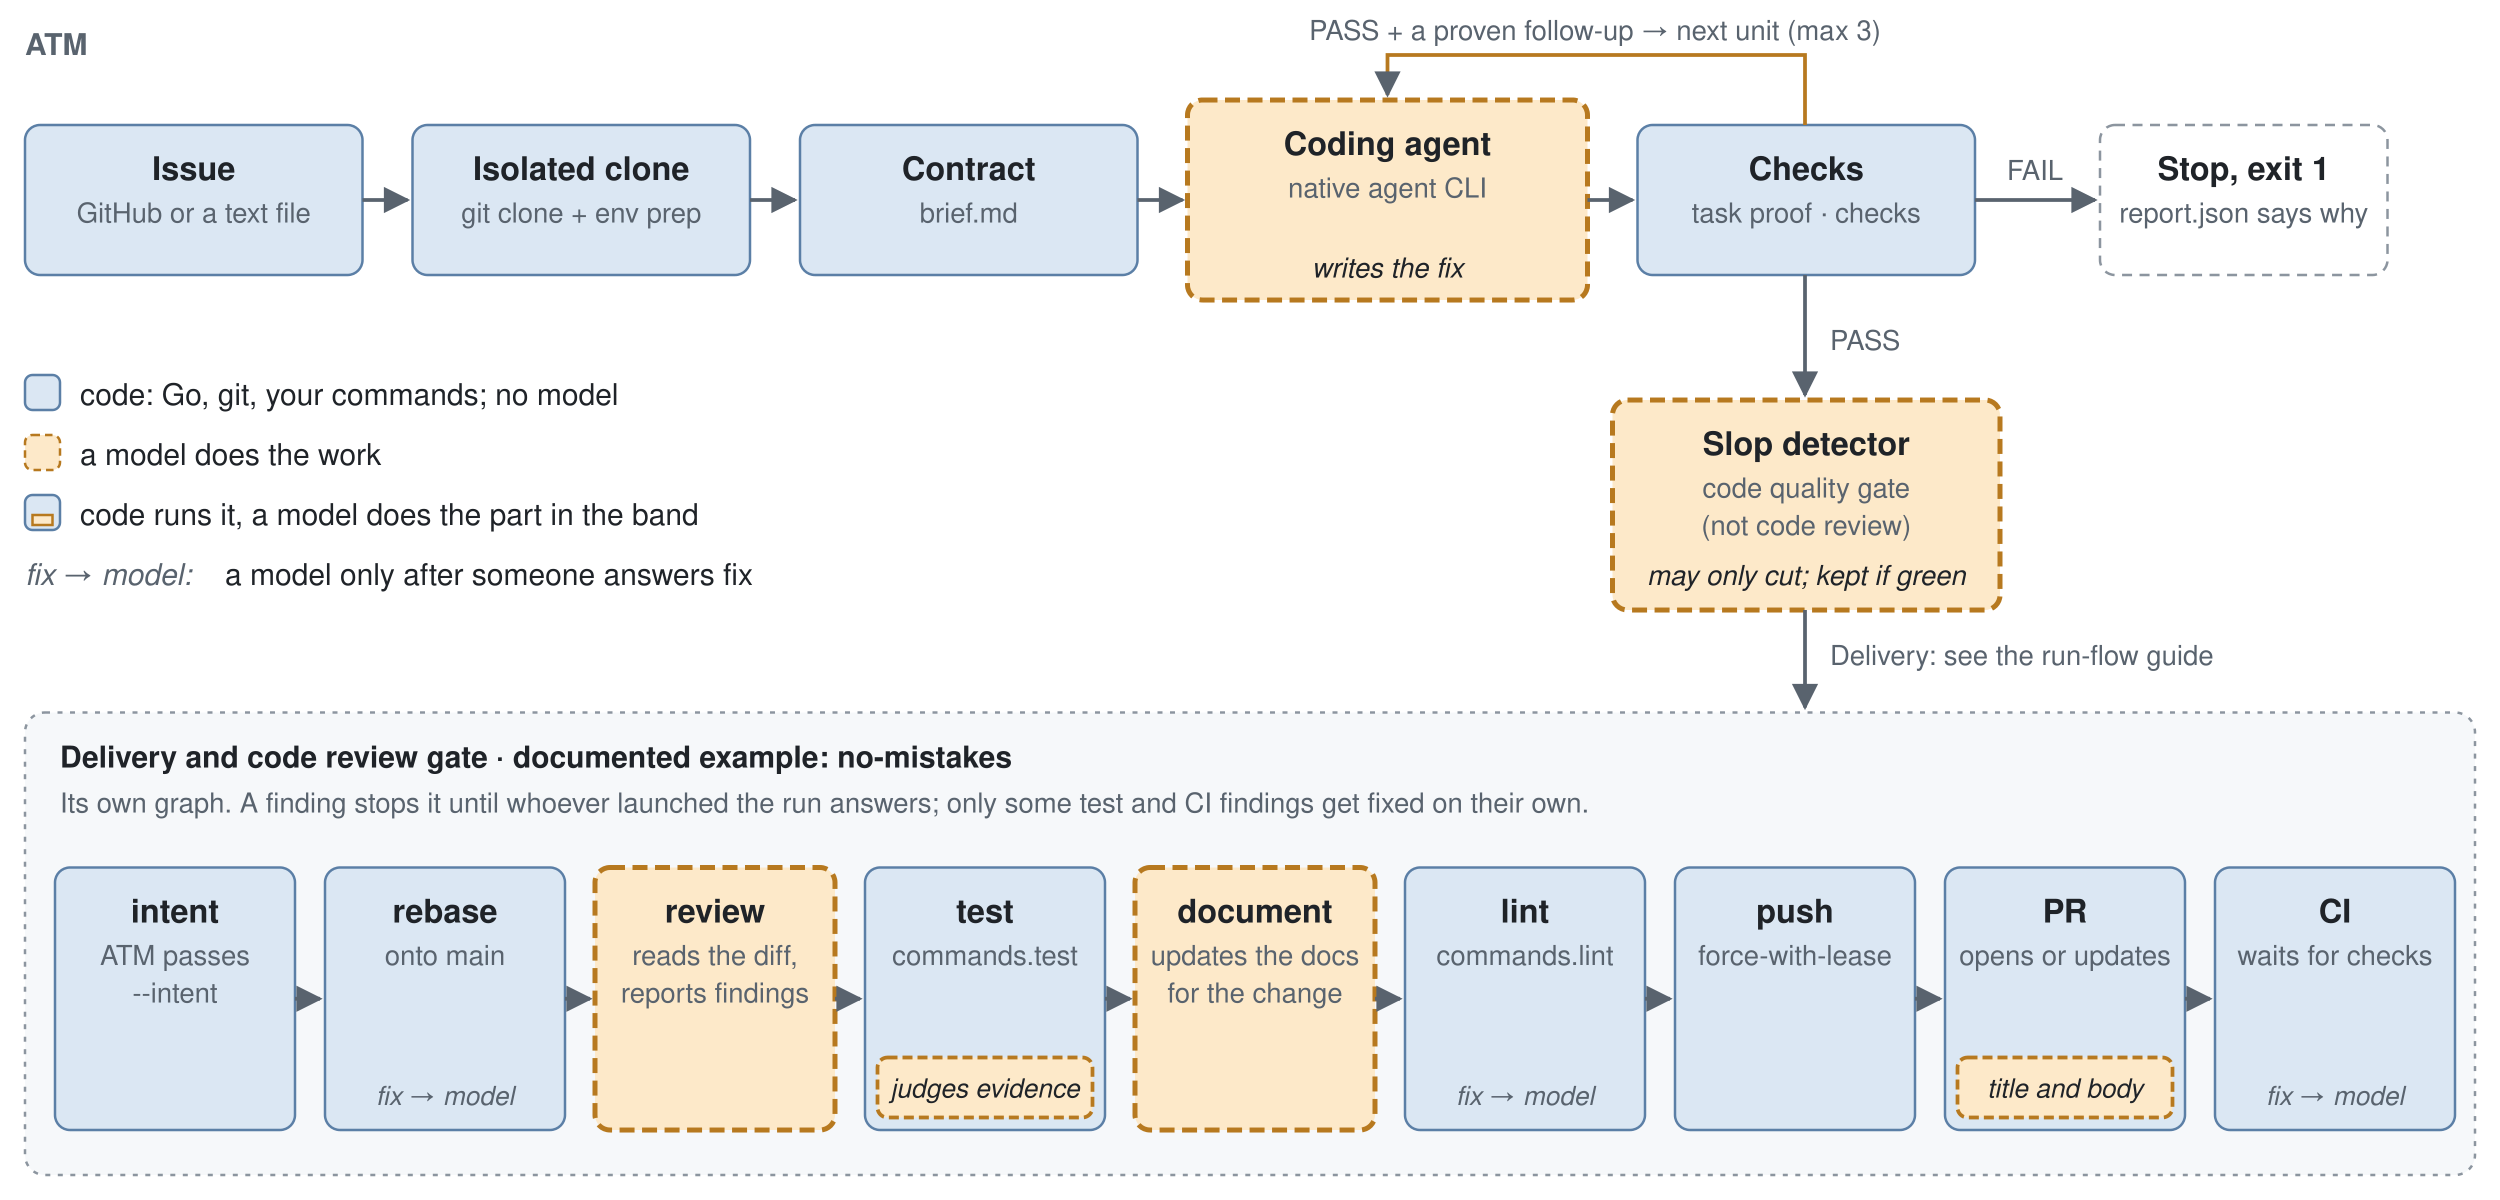
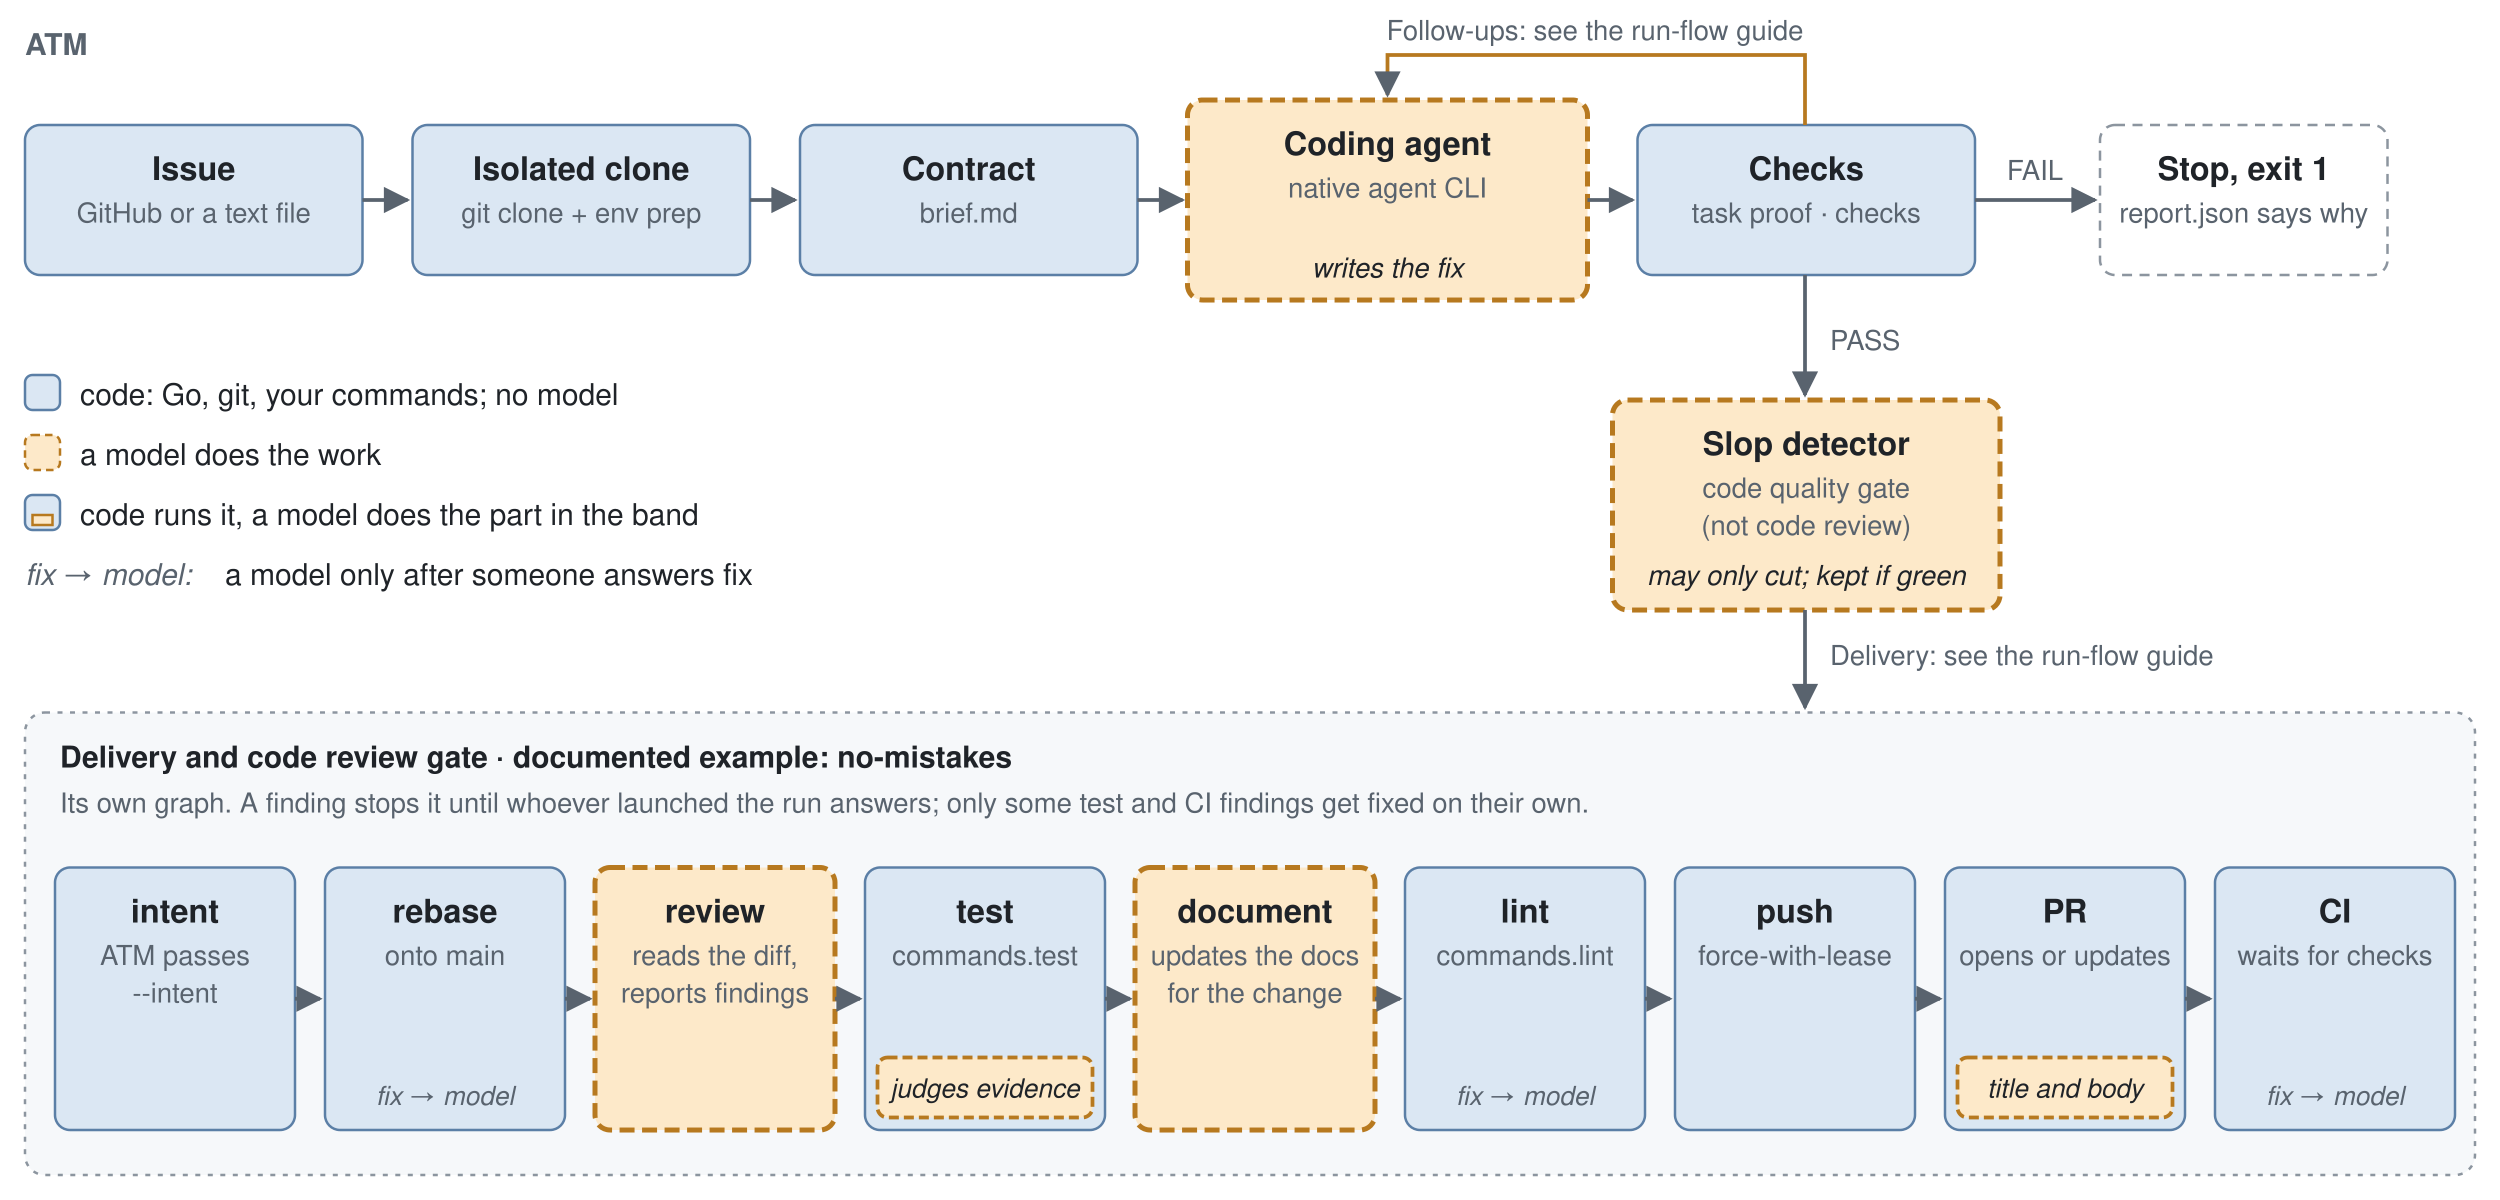
<svg xmlns="http://www.w3.org/2000/svg" viewBox="0 0 1000 480" width="1000" height="480" role="img" aria-label="ATM pipeline. Issue, isolated clone, contract, coding agent (model), checks. FAIL stops the run. PASS goes to the slop detector, a code quality gate where a model may only cut, then to Delivery (see the run-flow guide) and the configured code review gate. The shipped example is no-mistakes, whose own pipeline mixes code and models: intent, rebase, review (model), test (command plus a model judging the evidence), document (model), lint, push, PR (model writes title and body), CI. Rebase, lint and CI call a model only after a fix answer.">
  <defs>
    <marker id="ar" viewBox="0 0 10 10" refX="9" refY="5" markerWidth="7" markerHeight="7" orient="auto-start-reverse">
      <path d="M0 0L10 5L0 10z" fill="#59636e" />
    </marker>
  </defs>
  <g font-family="-apple-system,BlinkMacSystemFont,'Segoe UI',Helvetica,Arial,sans-serif" font-size="13" fill="#1f2328">
    <text x="10" y="22" text-anchor="start" font-size="12" font-weight="700" fill="#59636e">ATM</text>
    <rect x="10" y="50" width="135" height="60" rx="6" fill="#dbe7f3" stroke="#5b7fa6" />
    <text x="77.5" y="72" text-anchor="middle" font-weight="600">Issue</text>
    <text x="77.5" y="89" text-anchor="middle" font-size="11" fill="#59636e">GitHub or a text file</text>
    <rect x="165" y="50" width="135" height="60" rx="6" fill="#dbe7f3" stroke="#5b7fa6" />
    <text x="232.5" y="72" text-anchor="middle" font-weight="600">Isolated clone</text>
    <text x="232.5" y="89" text-anchor="middle" font-size="11" fill="#59636e">git clone + env prep</text>
    <rect x="320" y="50" width="135" height="60" rx="6" fill="#dbe7f3" stroke="#5b7fa6" />
    <text x="387.5" y="72" text-anchor="middle" font-weight="600">Contract</text>
    <text x="387.5" y="89" text-anchor="middle" font-size="11" fill="#59636e">brief.md</text>
    <rect x="475" y="40" width="160" height="80" rx="6" fill="#fde9c9" stroke="#b7791f" stroke-width="2" stroke-dasharray="6 3" />
    <text x="555.0" y="62" text-anchor="middle" font-weight="700">Coding agent</text>
    <text x="555.0" y="79" text-anchor="middle" font-size="11" fill="#59636e">native agent CLI</text>
    <text x="555" y="111" text-anchor="middle" font-size="11" font-style="italic">writes the fix</text>
    <rect x="655" y="50" width="135" height="60" rx="6" fill="#dbe7f3" stroke="#5b7fa6" />
    <text x="722.5" y="72" text-anchor="middle" font-weight="600">Checks</text>
    <text x="722.5" y="89" text-anchor="middle" font-size="11" fill="#59636e">task proof · checks</text>
    <rect x="840" y="50" width="115" height="60" rx="6" fill="none" stroke="#8c959f" stroke-dasharray="4 3" />
    <text x="897.5" y="72" text-anchor="middle" font-weight="600">Stop, exit 1</text>
    <text x="897.5" y="89" text-anchor="middle" font-size="11" fill="#59636e">report.json says why</text>
    <path d="M145 80H163" stroke="#59636e" stroke-width="1.5" fill="none" marker-end="url(#ar)" />
    <path d="M300 80H318" stroke="#59636e" stroke-width="1.5" fill="none" marker-end="url(#ar)" />
    <path d="M455 80H473" stroke="#59636e" stroke-width="1.5" fill="none" marker-end="url(#ar)" />
    <path d="M635 80H653" stroke="#59636e" stroke-width="1.5" fill="none" marker-end="url(#ar)" />
    <path d="M790 80H838" stroke="#59636e" stroke-width="1.5" fill="none" marker-end="url(#ar)" />
    <text x="814" y="72" text-anchor="middle" font-size="11" fill="#59636e">FAIL</text>
    <path d="M722 50V22H555V38" stroke="#b7791f" stroke-width="1.5" fill="none" marker-end="url(#ar)" />
-     <text x="638" y="16" text-anchor="middle" font-size="11" fill="#59636e">PASS + a proven follow-up → next unit (max 3)</text>
+     <text x="638" y="16" text-anchor="middle" font-size="11" fill="#59636e">Follow-ups: see the run-flow guide</text>
    <rect x="645" y="160" width="155" height="84" rx="6" fill="#fde9c9" stroke="#b7791f" stroke-width="2" stroke-dasharray="6 3" />
    <text x="722.5" y="182" text-anchor="middle" font-weight="700">Slop detector</text>
    <text x="722.5" y="199" text-anchor="middle" font-size="11" fill="#59636e">code quality gate</text>
    <text x="722.5" y="214" text-anchor="middle" font-size="11" fill="#59636e">(not code review)</text>
    <text x="722.5" y="234" text-anchor="middle" font-size="11" font-style="italic">may only cut; kept if green</text>
    <path d="M722 110V158" stroke="#59636e" stroke-width="1.5" fill="none" marker-end="url(#ar)" />
    <text x="732" y="140" text-anchor="start" font-size="11" fill="#59636e">PASS</text>
    <rect x="10" y="150" width="14" height="14" rx="3" fill="#dbe7f3" stroke="#5b7fa6" />
    <text x="32" y="162" text-anchor="start" font-size="12">code: Go, git, your commands; no model</text>
    <rect x="10" y="174" width="14" height="14" rx="3" fill="#fde9c9" stroke="#b7791f" stroke-dasharray="3 2" />
    <text x="32" y="186" text-anchor="start" font-size="12">a model does the work</text>
    <rect x="10" y="198" width="14" height="14" rx="3" fill="#dbe7f3" stroke="#5b7fa6" />
    <rect x="13" y="206" width="8" height="4" fill="#fde9c9" stroke="#b7791f" stroke-width="1" />
    <text x="32" y="210" text-anchor="start" font-size="12">code runs it, a model does the part in the band</text>
    <text x="10" y="234" text-anchor="start" font-size="12" font-style="italic" fill="#59636e">fix → model:</text>
    <text x="90" y="234" text-anchor="start" font-size="12">a model only after someone answers fix</text>
    <path d="M722 244V283" stroke="#59636e" stroke-width="1.5" fill="none" marker-end="url(#ar)" />
    <text x="732" y="266" text-anchor="start" font-size="11" fill="#59636e">Delivery: see the run-flow guide</text>
    <rect x="10" y="285" width="980" height="185" rx="8" fill="#f6f8fa" stroke="#8c959f" stroke-dasharray="2 3" />
    <text x="24" y="307" text-anchor="start" font-size="12" font-weight="700">Delivery and code review gate · documented example: no-mistakes</text>
    <text x="24" y="325" text-anchor="start" font-size="11" fill="#59636e">Its own graph. A finding stops it until whoever launched the run answers; only some test and CI findings get fixed on their own.</text>
    <rect x="22" y="347" width="96" height="105" rx="6" fill="#dbe7f3" stroke="#5b7fa6" />
    <text x="70.0" y="369" text-anchor="middle" font-weight="600">intent</text>
    <text x="70.0" y="386" text-anchor="middle" font-size="11" fill="#59636e">ATM passes</text>
    <text x="70.0" y="401" text-anchor="middle" font-size="11" fill="#59636e">--intent</text>
    <path d="M118 399.5H128" stroke="#59636e" stroke-width="1.5" fill="none" marker-end="url(#ar)" />
    <rect x="130" y="347" width="96" height="105" rx="6" fill="#dbe7f3" stroke="#5b7fa6" />
    <text x="178.0" y="369" text-anchor="middle" font-weight="600">rebase</text>
    <text x="178.0" y="386" text-anchor="middle" font-size="11" fill="#59636e">onto main</text>
    <text x="178.0" y="442" text-anchor="middle" font-size="10.5" font-style="italic" fill="#59636e">fix → model</text>
    <path d="M226 399.5H236" stroke="#59636e" stroke-width="1.5" fill="none" marker-end="url(#ar)" />
    <rect x="238" y="347" width="96" height="105" rx="6" fill="#fde9c9" stroke="#b7791f" stroke-width="2" stroke-dasharray="6 3" />
    <text x="286.0" y="369" text-anchor="middle" font-weight="700">review</text>
    <text x="286.0" y="386" text-anchor="middle" font-size="11" fill="#59636e">reads the diff,</text>
    <text x="286.0" y="401" text-anchor="middle" font-size="11" fill="#59636e">reports findings</text>
    <path d="M334 399.5H344" stroke="#59636e" stroke-width="1.5" fill="none" marker-end="url(#ar)" />
    <rect x="346" y="347" width="96" height="105" rx="6" fill="#dbe7f3" stroke="#5b7fa6" />
    <text x="394.0" y="369" text-anchor="middle" font-weight="600">test</text>
    <text x="394.0" y="386" text-anchor="middle" font-size="11" fill="#59636e">commands.test</text>
    <rect x="351" y="423" width="86" height="24" rx="4" fill="#fde9c9" stroke="#b7791f" stroke-width="1.5" stroke-dasharray="4 2" />
    <text x="394.0" y="439" text-anchor="middle" font-size="10.5" font-style="italic">judges evidence</text>
    <path d="M442 399.5H452" stroke="#59636e" stroke-width="1.5" fill="none" marker-end="url(#ar)" />
    <rect x="454" y="347" width="96" height="105" rx="6" fill="#fde9c9" stroke="#b7791f" stroke-width="2" stroke-dasharray="6 3" />
    <text x="502.0" y="369" text-anchor="middle" font-weight="700">document</text>
    <text x="502.0" y="386" text-anchor="middle" font-size="11" fill="#59636e">updates the docs</text>
    <text x="502.0" y="401" text-anchor="middle" font-size="11" fill="#59636e">for the change</text>
    <path d="M550 399.5H560" stroke="#59636e" stroke-width="1.5" fill="none" marker-end="url(#ar)" />
    <rect x="562" y="347" width="96" height="105" rx="6" fill="#dbe7f3" stroke="#5b7fa6" />
    <text x="610.0" y="369" text-anchor="middle" font-weight="600">lint</text>
    <text x="610.0" y="386" text-anchor="middle" font-size="11" fill="#59636e">commands.lint</text>
    <text x="610.0" y="442" text-anchor="middle" font-size="10.5" font-style="italic" fill="#59636e">fix → model</text>
    <path d="M658 399.5H668" stroke="#59636e" stroke-width="1.5" fill="none" marker-end="url(#ar)" />
    <rect x="670" y="347" width="96" height="105" rx="6" fill="#dbe7f3" stroke="#5b7fa6" />
    <text x="718.0" y="369" text-anchor="middle" font-weight="600">push</text>
    <text x="718.0" y="386" text-anchor="middle" font-size="11" fill="#59636e">force-with-lease</text>
    <path d="M766 399.5H776" stroke="#59636e" stroke-width="1.5" fill="none" marker-end="url(#ar)" />
    <rect x="778" y="347" width="96" height="105" rx="6" fill="#dbe7f3" stroke="#5b7fa6" />
    <text x="826.0" y="369" text-anchor="middle" font-weight="600">PR</text>
    <text x="826.0" y="386" text-anchor="middle" font-size="11" fill="#59636e">opens or updates</text>
    <rect x="783" y="423" width="86" height="24" rx="4" fill="#fde9c9" stroke="#b7791f" stroke-width="1.5" stroke-dasharray="4 2" />
    <text x="826.0" y="439" text-anchor="middle" font-size="10.5" font-style="italic">title and body</text>
    <path d="M874 399.5H884" stroke="#59636e" stroke-width="1.5" fill="none" marker-end="url(#ar)" />
    <rect x="886" y="347" width="96" height="105" rx="6" fill="#dbe7f3" stroke="#5b7fa6" />
    <text x="934.0" y="369" text-anchor="middle" font-weight="600">CI</text>
    <text x="934.0" y="386" text-anchor="middle" font-size="11" fill="#59636e">waits for checks</text>
    <text x="934.0" y="442" text-anchor="middle" font-size="10.5" font-style="italic" fill="#59636e">fix → model</text>
  </g>
</svg>
